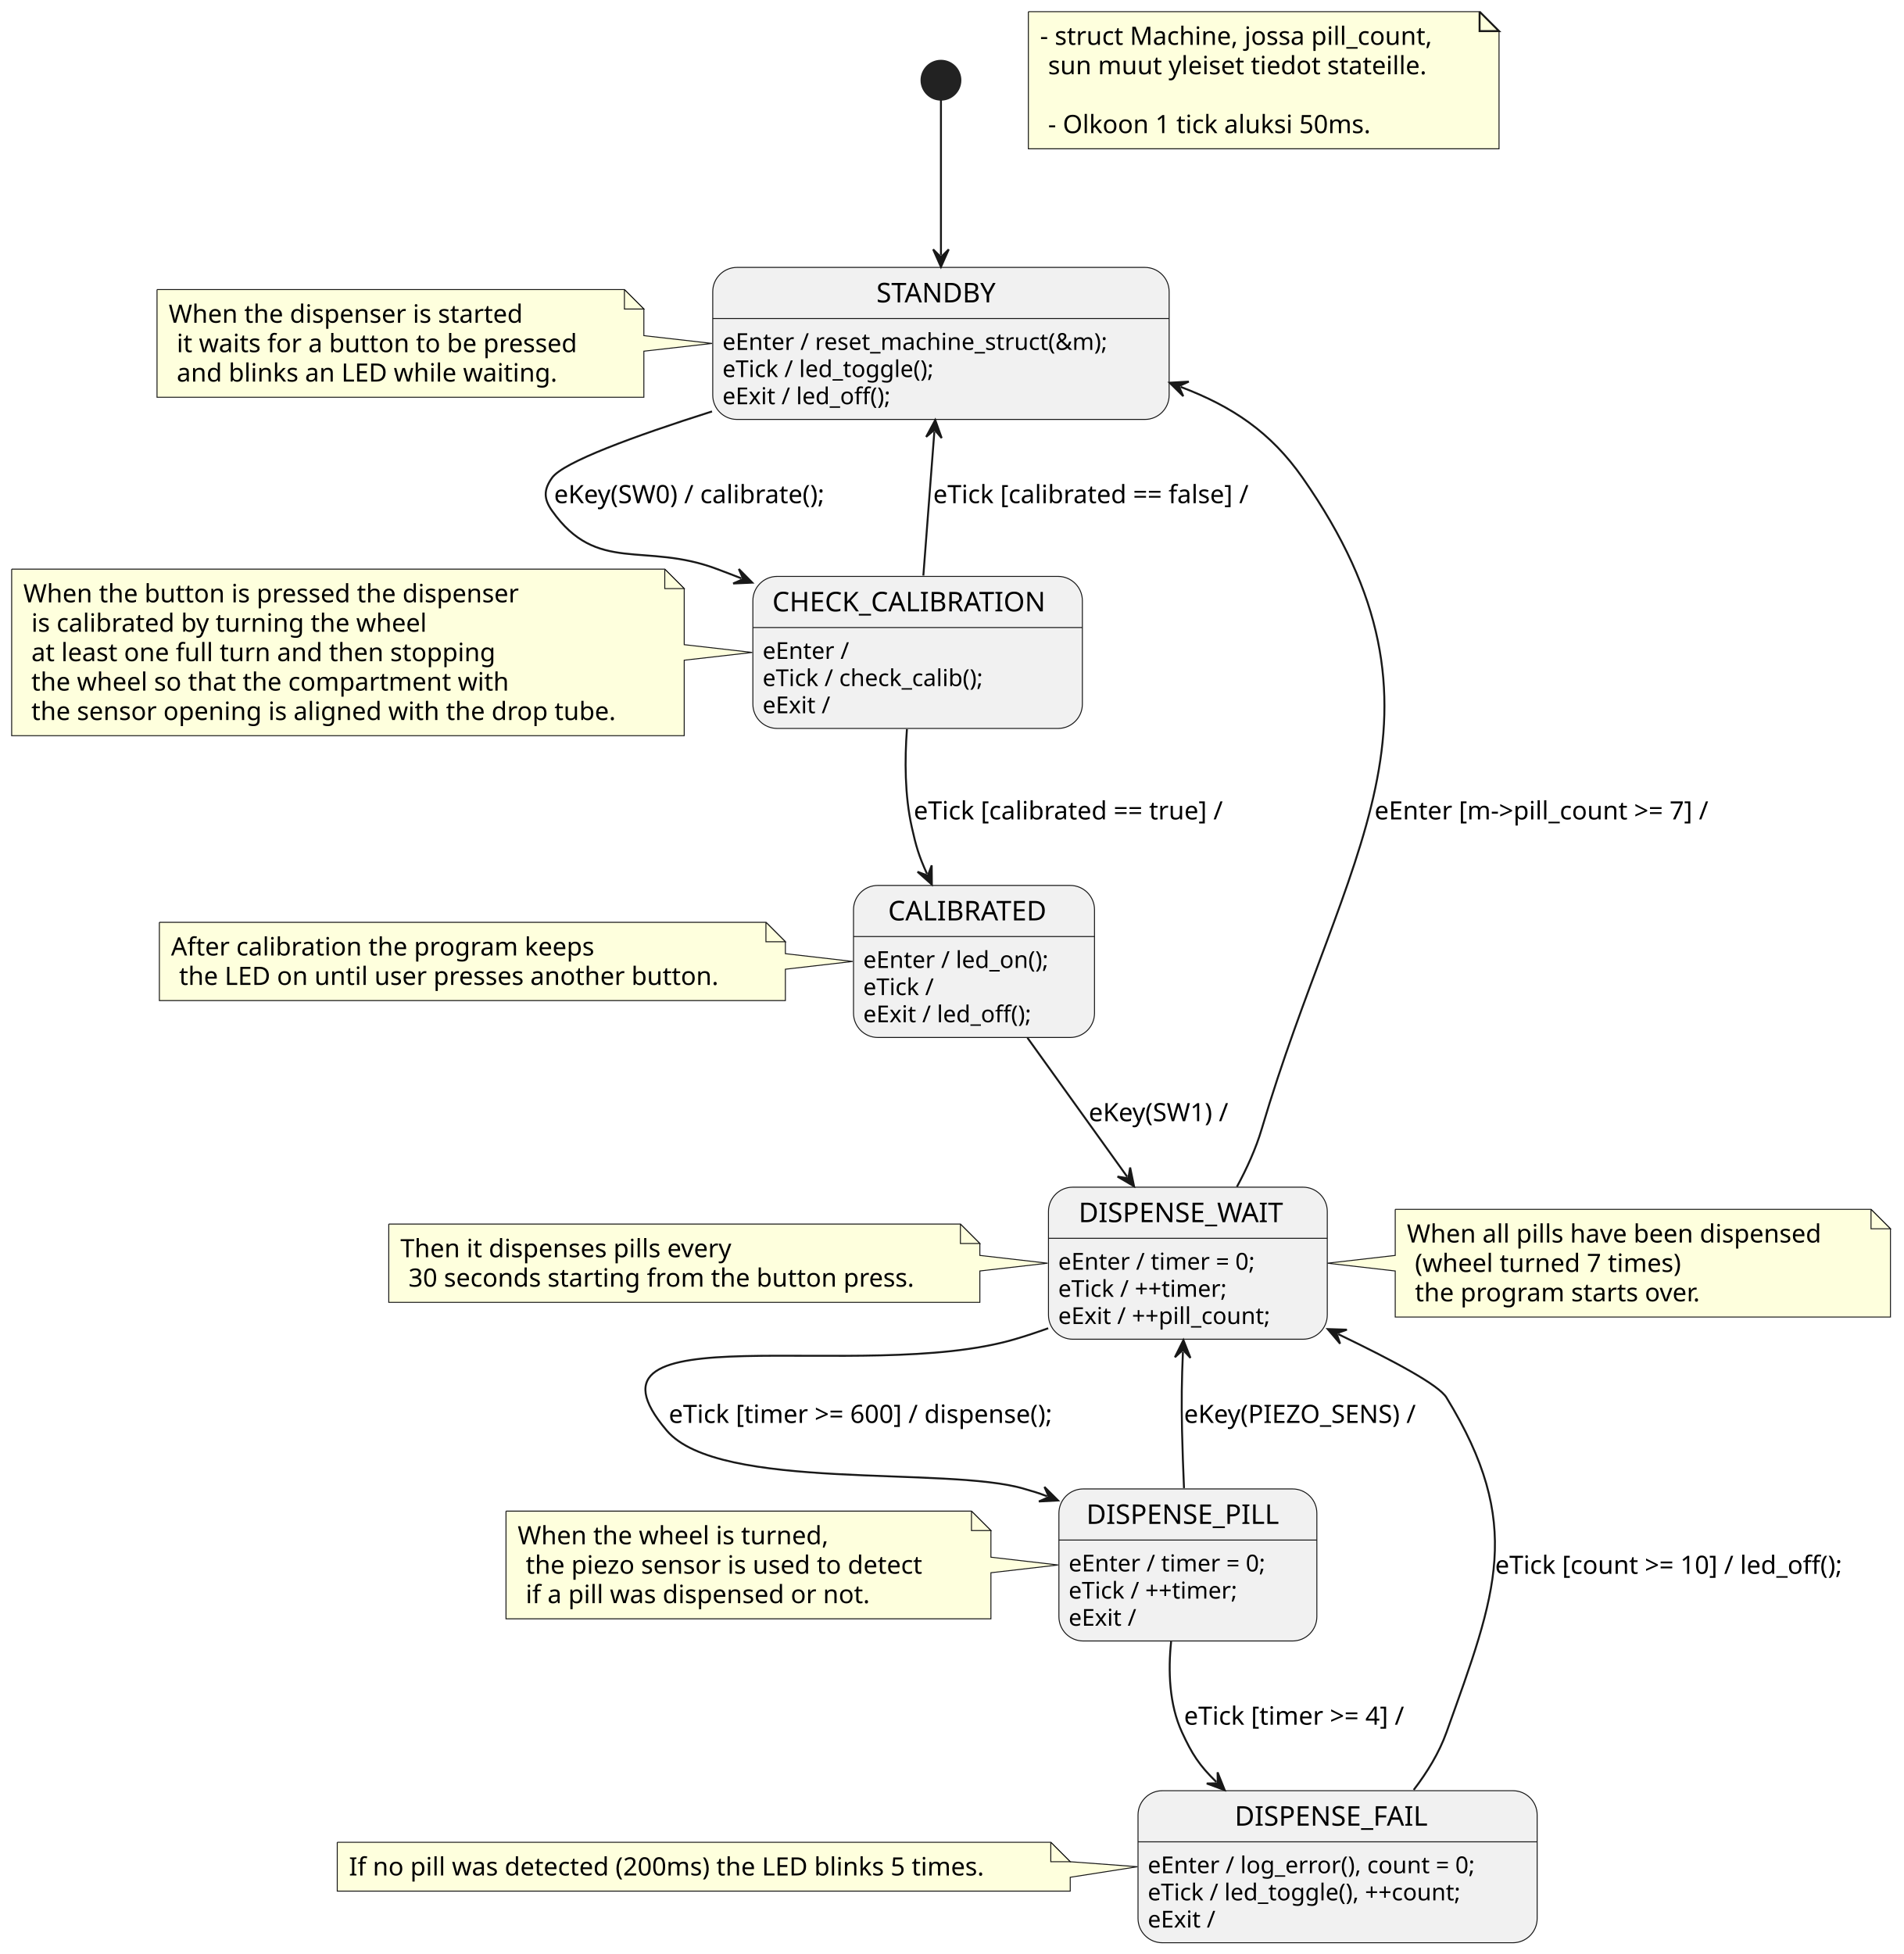
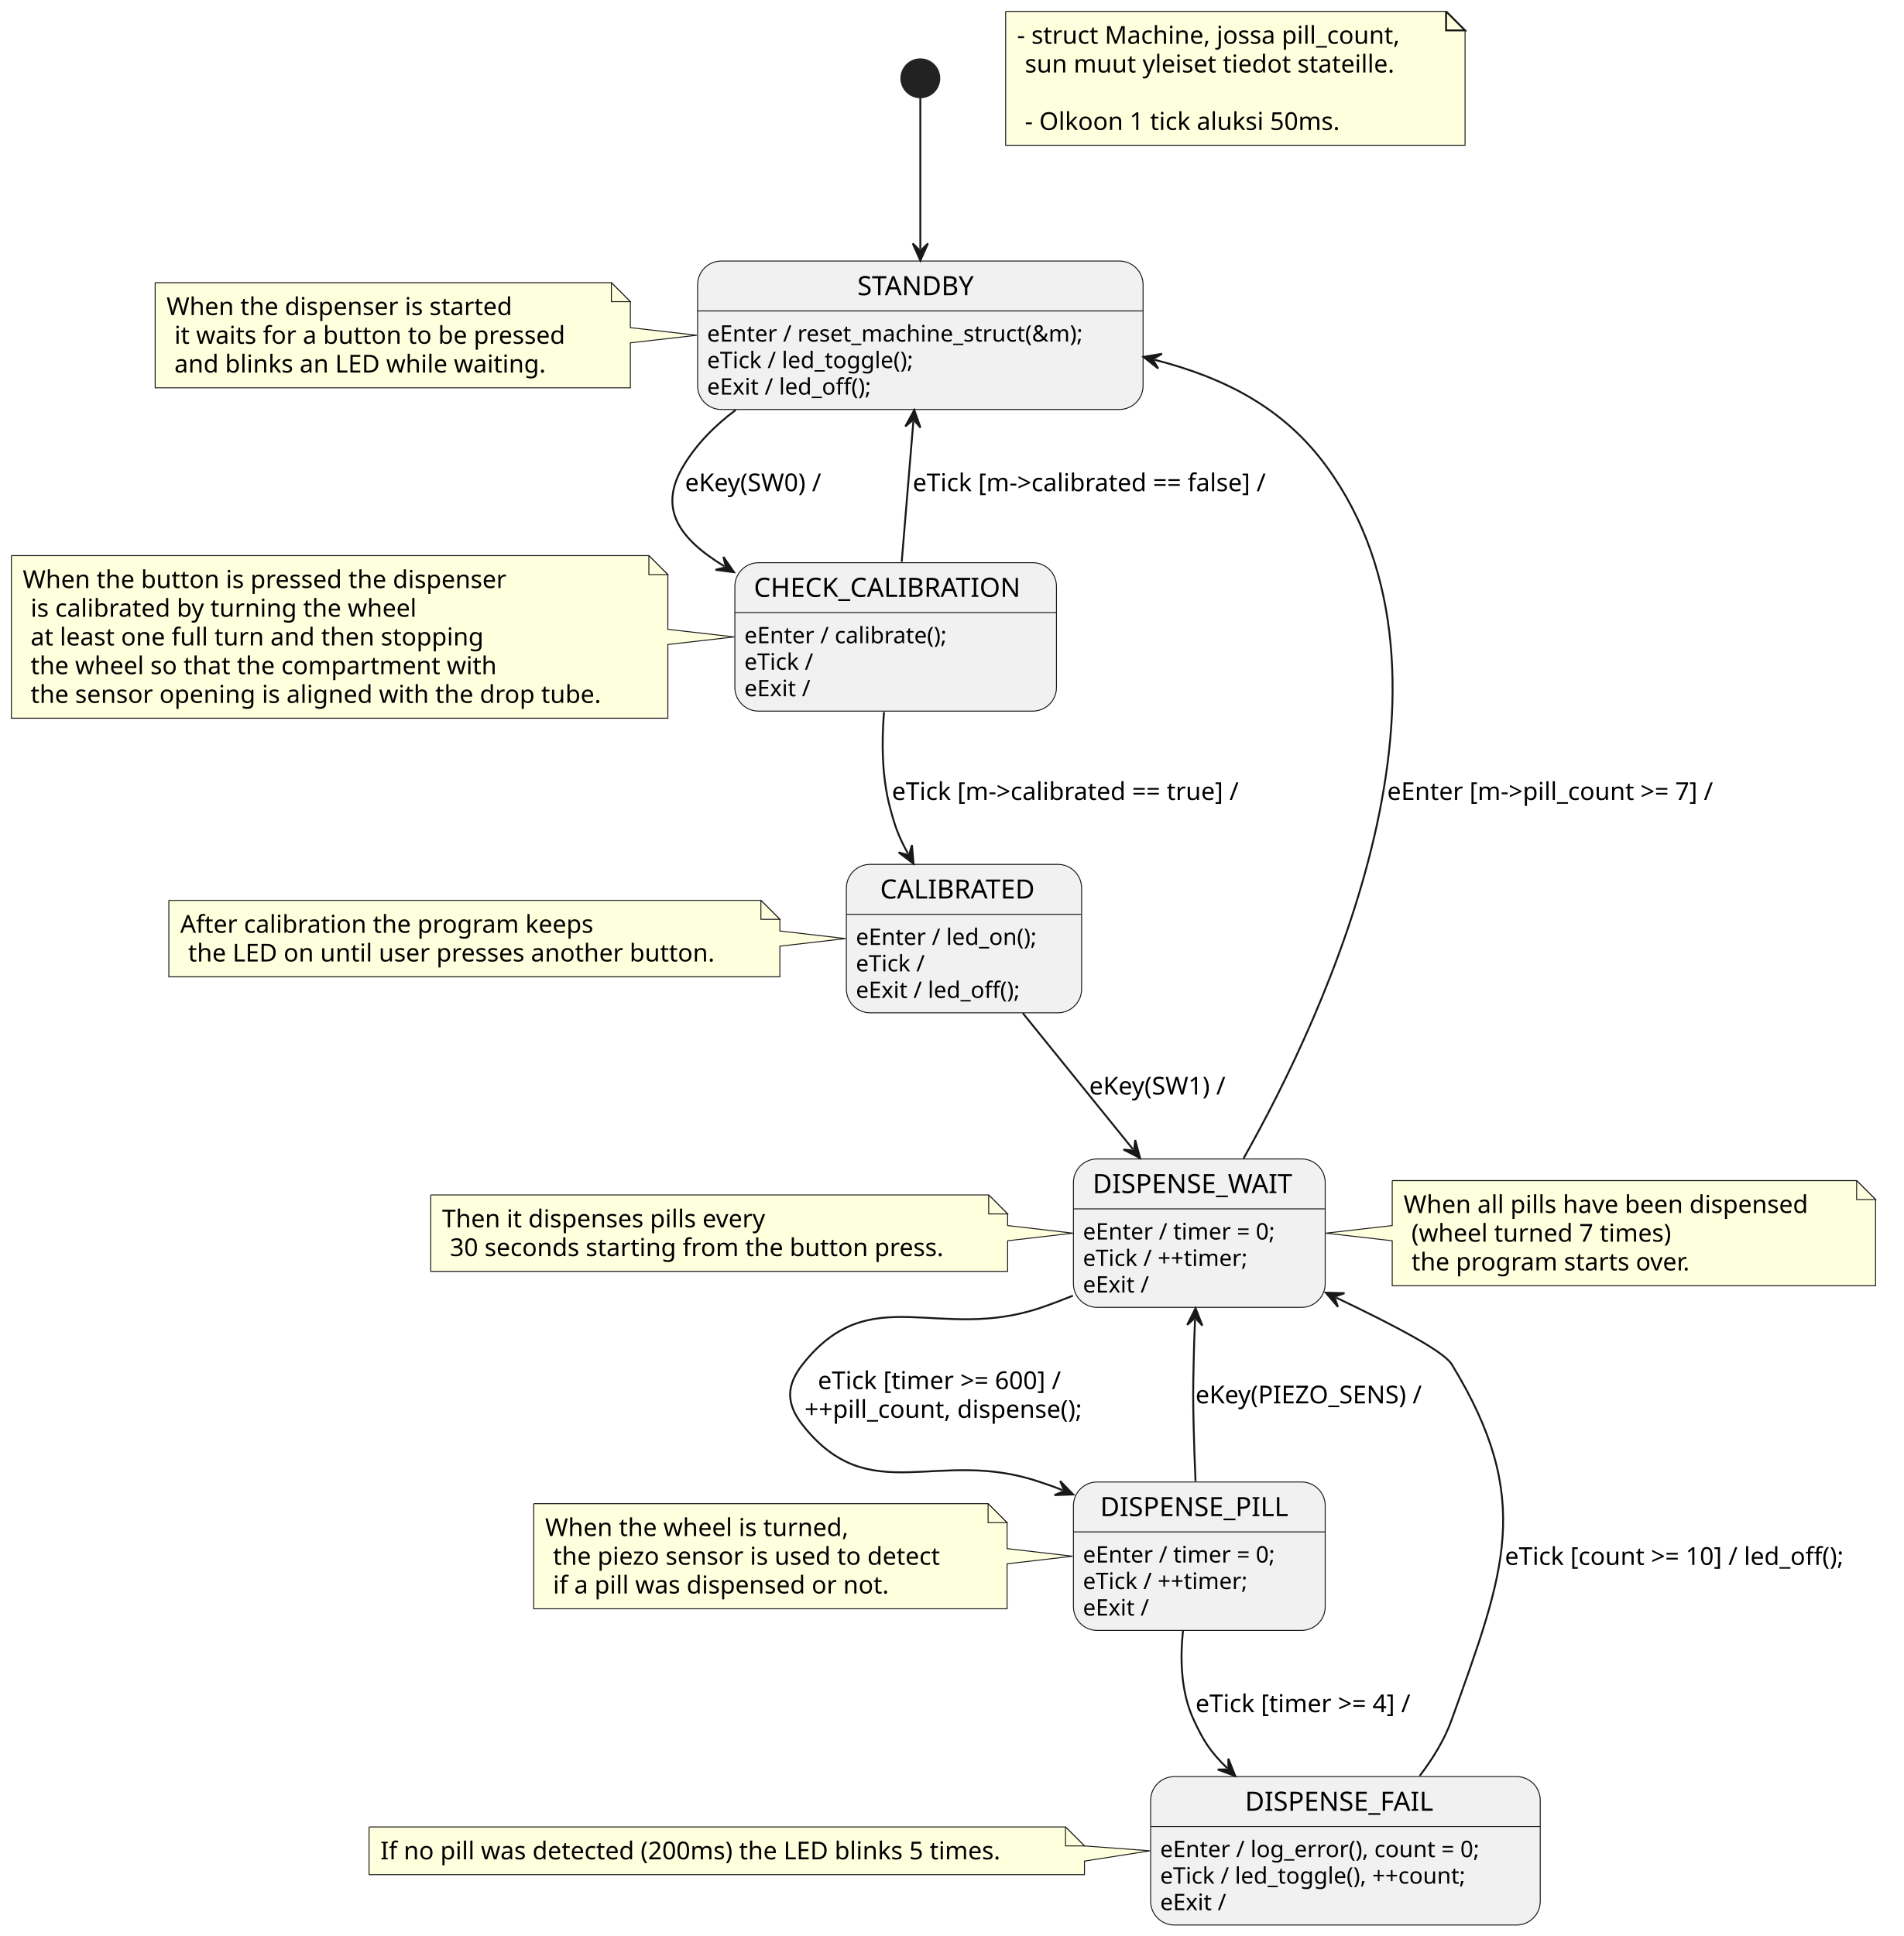
- <svg xmlns="http://www.w3.org/2000/svg" contentStyleType="text/css" data-diagram-type="STATE" height="1005px" preserveAspectRatio="none" style="width:979px;height:1005px;background:#FFFFFF;" version="1.1" viewBox="0 0 979 1005" width="979px" zoomAndPan="magnify">
+ <svg xmlns="http://www.w3.org/2000/svg" contentStyleType="text/css" data-diagram-type="STATE" height="1020px" preserveAspectRatio="none" style="width:1003px;height:1020px;background:#FFFFFF;" version="1.1" viewBox="0 0 1003 1020" width="1003px" zoomAndPan="magnify">
  <defs />
  <g>
    <g id="STANDBY">
-       <rect fill="#F1F1F1" height="78.203" rx="12.5" ry="12.5" style="stroke:#181818;stroke-width:0.5;" width="234.74" x="366.58" y="137.53" />
-       <line style="stroke:#181818;stroke-width:0.5;" x1="366.58" x2="601.32" y1="163.827" y2="163.827" />
-       <text fill="#000000" font-family="sans-serif" font-size="14" lengthAdjust="spacing" textLength="66.425" x="450.738" y="155.525">STANDBY</text>
-       <text fill="#000000" font-family="sans-serif" font-size="12" lengthAdjust="spacing" textLength="214.74" x="371.58" y="179.965">eEnter / reset_machine_struct(&amp;m);</text>
-       <text fill="#000000" font-family="sans-serif" font-size="12" lengthAdjust="spacing" textLength="119.004" x="371.58" y="193.934">eTick / led_toggle();</text>
-       <text fill="#000000" font-family="sans-serif" font-size="12" lengthAdjust="spacing" textLength="95.309" x="371.58" y="207.903">eExit / led_off();</text>
+       <rect fill="#F1F1F1" height="78.203" rx="12.5" ry="12.5" style="stroke:#181818;stroke-width:0.5;" width="234.74" x="367.58" y="137.53" />
+       <line style="stroke:#181818;stroke-width:0.5;" x1="367.58" x2="602.32" y1="163.827" y2="163.827" />
+       <text fill="#000000" font-family="sans-serif" font-size="14" lengthAdjust="spacing" textLength="66.425" x="451.738" y="155.525">STANDBY</text>
+       <text fill="#000000" font-family="sans-serif" font-size="12" lengthAdjust="spacing" textLength="214.74" x="372.58" y="179.965">eEnter / reset_machine_struct(&amp;m);</text>
+       <text fill="#000000" font-family="sans-serif" font-size="12" lengthAdjust="spacing" textLength="119.004" x="372.58" y="193.934">eTick / led_toggle();</text>
+       <text fill="#000000" font-family="sans-serif" font-size="12" lengthAdjust="spacing" textLength="95.309" x="372.58" y="207.903">eExit / led_off();</text>
    </g>
    <g class="entity" data-entity="N1" data-source-line="8" data-uid="ent0003" id="entity_N1">
-       <path d="M528.91,6 L528.91,76.531 L770.986,76.531 L770.986,16 L760.986,6 L528.91,6" fill="#FEFFDD" style="stroke:#181818;stroke-width:0.5;" />
-       <path d="M760.986,6 L760.986,16 L770.986,16 L760.986,6" fill="#FEFFDD" style="stroke:#181818;stroke-width:1;" />
-       <text fill="#000000" font-family="sans-serif" font-size="13" lengthAdjust="spacing" textLength="216.944" x="534.91" y="23.067">- struct Machine, jossa pill_count,</text>
-       <text fill="#000000" font-family="sans-serif" font-size="13" lengthAdjust="spacing" textLength="210.71" x="539.042" y="38.2">sun muut yleiset tiedot stateille.</text>
-       <text fill="#000000" font-family="sans-serif" font-size="13" lengthAdjust="spacing" textLength="4.132" x="534.91" y="53.333"> </text>
-       <text fill="#000000" font-family="sans-serif" font-size="13" lengthAdjust="spacing" textLength="180.369" x="539.042" y="68.465">- Olkoon 1 tick aluksi 50ms.</text>
+       <path d="M529.91,6 L529.91,76.531 L771.986,76.531 L771.986,16 L761.986,6 L529.91,6" fill="#FEFFDD" style="stroke:#181818;stroke-width:0.5;" />
+       <path d="M761.986,6 L761.986,16 L771.986,16 L761.986,6" fill="#FEFFDD" style="stroke:#181818;stroke-width:1;" />
+       <text fill="#000000" font-family="sans-serif" font-size="13" lengthAdjust="spacing" textLength="216.944" x="535.91" y="23.067">- struct Machine, jossa pill_count,</text>
+       <text fill="#000000" font-family="sans-serif" font-size="13" lengthAdjust="spacing" textLength="210.71" x="540.042" y="38.2">sun muut yleiset tiedot stateille.</text>
+       <text fill="#000000" font-family="sans-serif" font-size="13" lengthAdjust="spacing" textLength="4.132" x="535.91" y="53.333"> </text>
+       <text fill="#000000" font-family="sans-serif" font-size="13" lengthAdjust="spacing" textLength="180.369" x="540.042" y="68.465">- Olkoon 1 tick aluksi 50ms.</text>
    </g>
    <g id="CHECK_CALIBRATION">
      <rect fill="#F1F1F1" height="78.203" rx="12.5" ry="12.5" style="stroke:#181818;stroke-width:0.5;" width="169.468" x="387.22" y="296.46" />
      <line style="stroke:#181818;stroke-width:0.5;" x1="387.22" x2="556.688" y1="322.757" y2="322.757" />
      <text fill="#000000" font-family="sans-serif" font-size="14" lengthAdjust="spacing" textLength="149.468" x="397.22" y="314.455">CHECK_CALIBRATION</text>
-       <text fill="#000000" font-family="sans-serif" font-size="12" lengthAdjust="spacing" textLength="47.449" x="392.22" y="338.896">eEnter /</text>
-       <text fill="#000000" font-family="sans-serif" font-size="12" lengthAdjust="spacing" textLength="126.041" x="392.22" y="352.864">eTick / check_calib();</text>
+       <text fill="#000000" font-family="sans-serif" font-size="12" lengthAdjust="spacing" textLength="117.281" x="392.22" y="338.896">eEnter / calibrate();</text>
+       <text fill="#000000" font-family="sans-serif" font-size="12" lengthAdjust="spacing" textLength="39.451" x="392.22" y="352.864">eTick /</text>
      <text fill="#000000" font-family="sans-serif" font-size="12" lengthAdjust="spacing" textLength="37.963" x="392.22" y="366.833">eExit /</text>
    </g>
    <g id="CALIBRATED">
-       <rect fill="#F1F1F1" height="78.203" rx="12.5" ry="12.5" style="stroke:#181818;stroke-width:0.5;" width="123.951" x="438.98" y="455.4" />
-       <line style="stroke:#181818;stroke-width:0.5;" x1="438.98" x2="562.931" y1="481.697" y2="481.697" />
-       <text fill="#000000" font-family="sans-serif" font-size="14" lengthAdjust="spacing" textLength="88.368" x="456.772" y="473.395">CALIBRATED</text>
-       <text fill="#000000" font-family="sans-serif" font-size="12" lengthAdjust="spacing" textLength="103.951" x="443.98" y="497.836">eEnter / led_on();</text>
-       <text fill="#000000" font-family="sans-serif" font-size="12" lengthAdjust="spacing" textLength="39.451" x="443.98" y="511.804">eTick /</text>
-       <text fill="#000000" font-family="sans-serif" font-size="12" lengthAdjust="spacing" textLength="95.309" x="443.98" y="525.773">eExit / led_off();</text>
+       <rect fill="#F1F1F1" height="78.203" rx="12.5" ry="12.5" style="stroke:#181818;stroke-width:0.5;" width="123.951" x="445.98" y="455.4" />
+       <line style="stroke:#181818;stroke-width:0.5;" x1="445.98" x2="569.931" y1="481.697" y2="481.697" />
+       <text fill="#000000" font-family="sans-serif" font-size="14" lengthAdjust="spacing" textLength="88.368" x="463.772" y="473.395">CALIBRATED</text>
+       <text fill="#000000" font-family="sans-serif" font-size="12" lengthAdjust="spacing" textLength="103.951" x="450.98" y="497.836">eEnter / led_on();</text>
+       <text fill="#000000" font-family="sans-serif" font-size="12" lengthAdjust="spacing" textLength="39.451" x="450.98" y="511.804">eTick /</text>
+       <text fill="#000000" font-family="sans-serif" font-size="12" lengthAdjust="spacing" textLength="95.309" x="450.98" y="525.773">eExit / led_off();</text>
    </g>
    <g id="DISPENSE_WAIT">
-       <rect fill="#F1F1F1" height="78.203" rx="12.5" ry="12.5" style="stroke:#181818;stroke-width:0.5;" width="143.404" x="539.25" y="610.6" />
-       <line style="stroke:#181818;stroke-width:0.5;" x1="539.25" x2="682.654" y1="636.897" y2="636.897" />
-       <text fill="#000000" font-family="sans-serif" font-size="14" lengthAdjust="spacing" textLength="112.39" x="554.757" y="628.595">DISPENSE_WAIT</text>
-       <text fill="#000000" font-family="sans-serif" font-size="12" lengthAdjust="spacing" textLength="112.67" x="544.25" y="653.035">eEnter / timer = 0;</text>
-       <text fill="#000000" font-family="sans-serif" font-size="12" lengthAdjust="spacing" textLength="99.463" x="544.25" y="667.004">eTick / ++timer;</text>
-       <text fill="#000000" font-family="sans-serif" font-size="12" lengthAdjust="spacing" textLength="123.404" x="544.25" y="680.973">eExit / ++pill_count;</text>
+       <rect fill="#F1F1F1" height="78.203" rx="12.5" ry="12.5" style="stroke:#181818;stroke-width:0.5;" width="132.67" x="565.62" y="610.6" />
+       <line style="stroke:#181818;stroke-width:0.5;" x1="565.62" x2="698.29" y1="636.897" y2="636.897" />
+       <text fill="#000000" font-family="sans-serif" font-size="14" lengthAdjust="spacing" textLength="112.39" x="575.76" y="628.595">DISPENSE_WAIT</text>
+       <text fill="#000000" font-family="sans-serif" font-size="12" lengthAdjust="spacing" textLength="112.67" x="570.62" y="653.035">eEnter / timer = 0;</text>
+       <text fill="#000000" font-family="sans-serif" font-size="12" lengthAdjust="spacing" textLength="99.463" x="570.62" y="667.004">eTick / ++timer;</text>
+       <text fill="#000000" font-family="sans-serif" font-size="12" lengthAdjust="spacing" textLength="37.963" x="570.62" y="680.973">eExit /</text>
    </g>
    <g id="DISPENSE_PILL">
-       <rect fill="#F1F1F1" height="78.203" rx="12.5" ry="12.5" style="stroke:#181818;stroke-width:0.5;" width="132.67" x="544.62" y="765.8" />
-       <line style="stroke:#181818;stroke-width:0.5;" x1="544.62" x2="677.29" y1="792.097" y2="792.097" />
-       <text fill="#000000" font-family="sans-serif" font-size="14" lengthAdjust="spacing" textLength="104.46" x="558.725" y="783.795">DISPENSE_PILL</text>
-       <text fill="#000000" font-family="sans-serif" font-size="12" lengthAdjust="spacing" textLength="112.67" x="549.62" y="808.236">eEnter / timer = 0;</text>
-       <text fill="#000000" font-family="sans-serif" font-size="12" lengthAdjust="spacing" textLength="99.463" x="549.62" y="822.204">eTick / ++timer;</text>
-       <text fill="#000000" font-family="sans-serif" font-size="12" lengthAdjust="spacing" textLength="37.963" x="549.62" y="836.173">eExit /</text>
+       <rect fill="#F1F1F1" height="78.203" rx="12.5" ry="12.5" style="stroke:#181818;stroke-width:0.5;" width="132.67" x="565.62" y="780.8" />
+       <line style="stroke:#181818;stroke-width:0.5;" x1="565.62" x2="698.29" y1="807.097" y2="807.097" />
+       <text fill="#000000" font-family="sans-serif" font-size="14" lengthAdjust="spacing" textLength="104.46" x="579.725" y="798.795">DISPENSE_PILL</text>
+       <text fill="#000000" font-family="sans-serif" font-size="12" lengthAdjust="spacing" textLength="112.67" x="570.62" y="823.236">eEnter / timer = 0;</text>
+       <text fill="#000000" font-family="sans-serif" font-size="12" lengthAdjust="spacing" textLength="99.463" x="570.62" y="837.204">eTick / ++timer;</text>
+       <text fill="#000000" font-family="sans-serif" font-size="12" lengthAdjust="spacing" textLength="37.963" x="570.62" y="851.173">eExit /</text>
    </g>
    <g id="DISPENSE_FAIL">
-       <rect fill="#F1F1F1" height="78.203" rx="12.5" ry="12.5" style="stroke:#181818;stroke-width:0.5;" width="205.291" x="585.31" y="921.01" />
-       <line style="stroke:#181818;stroke-width:0.5;" x1="585.31" x2="790.601" y1="947.307" y2="947.307" />
-       <text fill="#000000" font-family="sans-serif" font-size="14" lengthAdjust="spacing" textLength="105.848" x="635.032" y="939.005">DISPENSE_FAIL</text>
-       <text fill="#000000" font-family="sans-serif" font-size="12" lengthAdjust="spacing" textLength="185.291" x="590.31" y="963.446">eEnter / log_error(), count = 0;</text>
-       <text fill="#000000" font-family="sans-serif" font-size="12" lengthAdjust="spacing" textLength="180.598" x="590.31" y="977.414">eTick / led_toggle(), ++count;</text>
-       <text fill="#000000" font-family="sans-serif" font-size="12" lengthAdjust="spacing" textLength="37.963" x="590.31" y="991.383">eExit /</text>
+       <rect fill="#F1F1F1" height="78.203" rx="12.5" ry="12.5" style="stroke:#181818;stroke-width:0.5;" width="205.291" x="606.31" y="936.01" />
+       <line style="stroke:#181818;stroke-width:0.5;" x1="606.31" x2="811.601" y1="962.307" y2="962.307" />
+       <text fill="#000000" font-family="sans-serif" font-size="14" lengthAdjust="spacing" textLength="105.848" x="656.032" y="954.005">DISPENSE_FAIL</text>
+       <text fill="#000000" font-family="sans-serif" font-size="12" lengthAdjust="spacing" textLength="185.291" x="611.31" y="978.446">eEnter / log_error(), count = 0;</text>
+       <text fill="#000000" font-family="sans-serif" font-size="12" lengthAdjust="spacing" textLength="180.598" x="611.31" y="992.414">eTick / led_toggle(), ++count;</text>
+       <text fill="#000000" font-family="sans-serif" font-size="12" lengthAdjust="spacing" textLength="37.963" x="611.31" y="1006.383">eExit /</text>
    </g>
-     <ellipse cx="483.95" cy="41.26" fill="#222222" rx="10" ry="10" style="stroke:#222222;stroke-width:1;" />
+     <ellipse cx="484.95" cy="41.26" fill="#222222" rx="10" ry="10" style="stroke:#222222;stroke-width:1;" />
    <g class="entity" data-entity="GMN2" data-source-line="9" data-uid="ent0003" id="entity_GMN2">
-       <path d="M80.76,148.93 L80.76,204.328 A0,0 0 0 0 80.76,204.328 L331.152,204.328 A0,0 0 0 0 331.152,204.328 L331.152,180.63 L366.24,176.63 L331.152,172.63 L331.152,158.93 L321.152,148.93 L80.76,148.93 A0,0 0 0 0 80.76,148.93" fill="#FEFFDD" style="stroke:#181818;stroke-width:0.5;" />
-       <path d="M321.152,148.93 L321.152,158.93 L331.152,158.93 L321.152,148.93" fill="#FEFFDD" style="stroke:#181818;stroke-width:0.5;" />
-       <text fill="#000000" font-family="sans-serif" font-size="13" lengthAdjust="spacing" textLength="195.349" x="86.76" y="165.997">When the dispenser is started</text>
-       <text fill="#000000" font-family="sans-serif" font-size="13" lengthAdjust="spacing" textLength="221.127" x="90.892" y="181.13">it waits for a button to be pressed</text>
-       <text fill="#000000" font-family="sans-serif" font-size="13" lengthAdjust="spacing" textLength="210.444" x="90.892" y="196.262">and blinks an LED while waiting.</text>
+       <path d="M81.76,148.93 L81.76,204.328 A0,0 0 0 0 81.76,204.328 L332.152,204.328 A0,0 0 0 0 332.152,204.328 L332.152,180.63 L367.24,176.63 L332.152,172.63 L332.152,158.93 L322.152,148.93 L81.76,148.93 A0,0 0 0 0 81.76,148.93" fill="#FEFFDD" style="stroke:#181818;stroke-width:0.5;" />
+       <path d="M322.152,148.93 L322.152,158.93 L332.152,158.93 L322.152,148.93" fill="#FEFFDD" style="stroke:#181818;stroke-width:0.5;" />
+       <text fill="#000000" font-family="sans-serif" font-size="13" lengthAdjust="spacing" textLength="195.349" x="87.76" y="165.997">When the dispenser is started</text>
+       <text fill="#000000" font-family="sans-serif" font-size="13" lengthAdjust="spacing" textLength="221.127" x="91.892" y="181.13">it waits for a button to be pressed</text>
+       <text fill="#000000" font-family="sans-serif" font-size="13" lengthAdjust="spacing" textLength="210.444" x="91.892" y="196.262">and blinks an LED while waiting.</text>
    </g>
    <g class="entity" data-entity="GMN5" data-source-line="17" data-uid="ent0006" id="entity_GMN5">
      <path d="M6,292.73 L6,378.394 A0,0 0 0 0 6,378.394 L351.905,378.394 A0,0 0 0 0 351.905,378.394 L351.905,339.57 L386.92,335.57 L351.905,331.57 L351.905,302.73 L341.905,292.73 L6,292.73 A0,0 0 0 0 6,292.73" fill="#FEFFDD" style="stroke:#181818;stroke-width:0.5;" />
      <path d="M341.905,292.73 L341.905,302.73 L351.905,302.73 L341.905,292.73" fill="#FEFFDD" style="stroke:#181818;stroke-width:0.5;" />
      <text fill="#000000" font-family="sans-serif" font-size="13" lengthAdjust="spacing" textLength="272.689" x="12" y="309.797">When the button is pressed the dispenser</text>
      <text fill="#000000" font-family="sans-serif" font-size="13" lengthAdjust="spacing" textLength="219.077" x="16.132" y="324.93">is calibrated by turning the wheel</text>
      <text fill="#000000" font-family="sans-serif" font-size="13" lengthAdjust="spacing" textLength="255.049" x="16.132" y="340.062">at least one full turn and then stopping</text>
      <text fill="#000000" font-family="sans-serif" font-size="13" lengthAdjust="spacing" textLength="263.072" x="16.132" y="355.195">the wheel so that the compartment with</text>
      <text fill="#000000" font-family="sans-serif" font-size="13" lengthAdjust="spacing" textLength="320.772" x="16.132" y="370.328">the sensor opening is aligned with the drop tube.</text>
    </g>
    <g class="entity" data-entity="GMN8" data-source-line="24" data-uid="ent0009" id="entity_GMN8">
-       <path d="M81.97,474.37 L81.97,514.636 A0,0 0 0 0 81.97,514.636 L403.938,514.636 A0,0 0 0 0 403.938,514.636 L403.938,498.5 L438.59,494.5 L403.938,490.5 L403.938,484.37 L393.938,474.37 L81.97,474.37 A0,0 0 0 0 81.97,474.37" fill="#FEFFDD" style="stroke:#181818;stroke-width:0.5;" />
-       <path d="M393.938,474.37 L393.938,484.37 L403.938,484.37 L393.938,474.37" fill="#FEFFDD" style="stroke:#181818;stroke-width:0.5;" />
-       <text fill="#000000" font-family="sans-serif" font-size="13" lengthAdjust="spacing" textLength="232.902" x="87.97" y="491.437">After calibration the program keeps</text>
-       <text fill="#000000" font-family="sans-serif" font-size="13" lengthAdjust="spacing" textLength="296.835" x="92.102" y="506.57">the LED on until user presses another button.</text>
+       <path d="M88.97,474.37 L88.97,514.636 A0,0 0 0 0 88.97,514.636 L410.938,514.636 A0,0 0 0 0 410.938,514.636 L410.938,498.5 L445.59,494.5 L410.938,490.5 L410.938,484.37 L400.938,474.37 L88.97,474.37 A0,0 0 0 0 88.97,474.37" fill="#FEFFDD" style="stroke:#181818;stroke-width:0.5;" />
+       <path d="M400.938,474.37 L400.938,484.37 L410.938,484.37 L400.938,474.37" fill="#FEFFDD" style="stroke:#181818;stroke-width:0.5;" />
+       <text fill="#000000" font-family="sans-serif" font-size="13" lengthAdjust="spacing" textLength="232.902" x="94.97" y="491.437">After calibration the program keeps</text>
+       <text fill="#000000" font-family="sans-serif" font-size="13" lengthAdjust="spacing" textLength="296.835" x="99.102" y="506.57">the LED on until user presses another button.</text>
    </g>
    <g class="entity" data-entity="GMN11" data-source-line="32" data-uid="ent0012" id="entity_GMN11">
-       <path d="M199.95,629.57 L199.95,669.836 A0,0 0 0 0 199.95,669.836 L503.96,669.836 A0,0 0 0 0 503.96,669.836 L503.96,653.7 L538.82,649.7 L503.96,645.7 L503.96,639.57 L493.96,629.57 L199.95,629.57 A0,0 0 0 0 199.95,629.57" fill="#FEFFDD" style="stroke:#181818;stroke-width:0.5;" />
-       <path d="M493.96,629.57 L493.96,639.57 L503.96,639.57 L493.96,629.57" fill="#FEFFDD" style="stroke:#181818;stroke-width:0.5;" />
-       <text fill="#000000" font-family="sans-serif" font-size="13" lengthAdjust="spacing" textLength="184.914" x="205.95" y="646.637">Then it dispenses pills every</text>
-       <text fill="#000000" font-family="sans-serif" font-size="13" lengthAdjust="spacing" textLength="278.878" x="210.082" y="661.77">30 seconds starting from the button press.</text>
+       <path d="M226.95,629.57 L226.95,669.836 A0,0 0 0 0 226.95,669.836 L530.96,669.836 A0,0 0 0 0 530.96,669.836 L530.96,653.7 L565.41,649.7 L530.96,645.7 L530.96,639.57 L520.96,629.57 L226.95,629.57 A0,0 0 0 0 226.95,629.57" fill="#FEFFDD" style="stroke:#181818;stroke-width:0.5;" />
+       <path d="M520.96,629.57 L520.96,639.57 L530.96,639.57 L520.96,629.57" fill="#FEFFDD" style="stroke:#181818;stroke-width:0.5;" />
+       <text fill="#000000" font-family="sans-serif" font-size="13" lengthAdjust="spacing" textLength="184.914" x="232.95" y="646.637">Then it dispenses pills every</text>
+       <text fill="#000000" font-family="sans-serif" font-size="13" lengthAdjust="spacing" textLength="278.878" x="237.082" y="661.77">30 seconds starting from the button press.</text>
    </g>
    <g class="entity" data-entity="GMN14" data-source-line="33" data-uid="ent0015" id="entity_GMN14">
-       <path d="M717.6,622 L717.6,645.7 L682.71,649.7 L717.6,653.7 L717.6,677.398 A0,0 0 0 0 717.6,677.398 L972.308,677.398 A0,0 0 0 0 972.308,677.398 L972.308,632 L962.308,622 L717.6,622 A0,0 0 0 0 717.6,622" fill="#FEFFDD" style="stroke:#181818;stroke-width:0.5;" />
-       <path d="M962.308,622 L962.308,632 L972.308,632 L962.308,622" fill="#FEFFDD" style="stroke:#181818;stroke-width:0.5;" />
-       <text fill="#000000" font-family="sans-serif" font-size="13" lengthAdjust="spacing" textLength="229.576" x="723.6" y="639.067">When all pills have been dispensed</text>
-       <text fill="#000000" font-family="sans-serif" font-size="13" lengthAdjust="spacing" textLength="148.605" x="727.732" y="654.2">(wheel turned 7 times)</text>
-       <text fill="#000000" font-family="sans-serif" font-size="13" lengthAdjust="spacing" textLength="159.682" x="727.732" y="669.332">the program starts over.</text>
+       <path d="M733.6,622 L733.6,645.7 L698.59,649.7 L733.6,653.7 L733.6,677.398 A0,0 0 0 0 733.6,677.398 L988.308,677.398 A0,0 0 0 0 988.308,677.398 L988.308,632 L978.308,622 L733.6,622 A0,0 0 0 0 733.6,622" fill="#FEFFDD" style="stroke:#181818;stroke-width:0.5;" />
+       <path d="M978.308,622 L978.308,632 L988.308,632 L978.308,622" fill="#FEFFDD" style="stroke:#181818;stroke-width:0.5;" />
+       <text fill="#000000" font-family="sans-serif" font-size="13" lengthAdjust="spacing" textLength="229.576" x="739.6" y="639.067">When all pills have been dispensed</text>
+       <text fill="#000000" font-family="sans-serif" font-size="13" lengthAdjust="spacing" textLength="148.605" x="743.732" y="654.2">(wheel turned 7 times)</text>
+       <text fill="#000000" font-family="sans-serif" font-size="13" lengthAdjust="spacing" textLength="159.682" x="743.732" y="669.332">the program starts over.</text>
    </g>
    <g class="entity" data-entity="GMN17" data-source-line="41" data-uid="ent0018" id="entity_GMN17">
-       <path d="M260.25,777.21 L260.25,832.608 A0,0 0 0 0 260.25,832.608 L509.651,832.608 A0,0 0 0 0 509.651,832.608 L509.651,808.91 L544.22,804.91 L509.651,800.91 L509.651,787.21 L499.651,777.21 L260.25,777.21 A0,0 0 0 0 260.25,777.21" fill="#FEFFDD" style="stroke:#181818;stroke-width:0.5;" />
-       <path d="M499.651,777.21 L499.651,787.21 L509.651,787.21 L499.651,777.21" fill="#FEFFDD" style="stroke:#181818;stroke-width:0.5;" />
-       <text fill="#000000" font-family="sans-serif" font-size="13" lengthAdjust="spacing" textLength="171.361" x="266.25" y="794.277">When the wheel is turned,</text>
-       <text fill="#000000" font-family="sans-serif" font-size="13" lengthAdjust="spacing" textLength="220.137" x="270.382" y="809.41">the piezo sensor is used to detect</text>
-       <text fill="#000000" font-family="sans-serif" font-size="13" lengthAdjust="spacing" textLength="190.277" x="270.382" y="824.543">if a pill was dispensed or not.</text>
+       <path d="M281.25,792.21 L281.25,847.608 A0,0 0 0 0 281.25,847.608 L530.651,847.608 A0,0 0 0 0 530.651,847.608 L530.651,823.91 L565.22,819.91 L530.651,815.91 L530.651,802.21 L520.651,792.21 L281.25,792.21 A0,0 0 0 0 281.25,792.21" fill="#FEFFDD" style="stroke:#181818;stroke-width:0.5;" />
+       <path d="M520.651,792.21 L520.651,802.21 L530.651,802.21 L520.651,792.21" fill="#FEFFDD" style="stroke:#181818;stroke-width:0.5;" />
+       <text fill="#000000" font-family="sans-serif" font-size="13" lengthAdjust="spacing" textLength="171.361" x="287.25" y="809.277">When the wheel is turned,</text>
+       <text fill="#000000" font-family="sans-serif" font-size="13" lengthAdjust="spacing" textLength="220.137" x="291.382" y="824.41">the piezo sensor is used to detect</text>
+       <text fill="#000000" font-family="sans-serif" font-size="13" lengthAdjust="spacing" textLength="190.277" x="291.382" y="839.543">if a pill was dispensed or not.</text>
    </g>
    <g class="entity" data-entity="GMN20" data-source-line="48" data-uid="ent0021" id="entity_GMN20">
-       <path d="M173.46,947.54 L173.46,972.673 A0,0 0 0 0 173.46,972.673 L550.443,972.673 A0,0 0 0 0 550.443,972.673 L550.443,965.54 L585.04,960.11 L550.443,957.54 L550.443,957.54 L540.443,947.54 L173.46,947.54 A0,0 0 0 0 173.46,947.54" fill="#FEFFDD" style="stroke:#181818;stroke-width:0.5;" />
-       <path d="M540.443,947.54 L540.443,957.54 L550.443,957.54 L540.443,947.54" fill="#FEFFDD" style="stroke:#181818;stroke-width:0.5;" />
-       <text fill="#000000" font-family="sans-serif" font-size="13" lengthAdjust="spacing" textLength="355.983" x="179.46" y="964.607">If no pill was detected (200ms) the LED blinks 5 times.</text>
+       <path d="M194.46,962.54 L194.46,987.673 A0,0 0 0 0 194.46,987.673 L571.443,987.673 A0,0 0 0 0 571.443,987.673 L571.443,980.54 L606.04,975.11 L571.443,972.54 L571.443,972.54 L561.443,962.54 L194.46,962.54 A0,0 0 0 0 194.46,962.54" fill="#FEFFDD" style="stroke:#181818;stroke-width:0.5;" />
+       <path d="M561.443,962.54 L561.443,972.54 L571.443,972.54 L561.443,962.54" fill="#FEFFDD" style="stroke:#181818;stroke-width:0.5;" />
+       <text fill="#000000" font-family="sans-serif" font-size="13" lengthAdjust="spacing" textLength="355.983" x="200.46" y="979.607">If no pill was detected (200ms) the LED blinks 5 times.</text>
    </g>
    <g class="link" data-entity-1=".start." data-entity-2="STANDBY" data-source-line="1" data-uid="lnk3" id="link_.start._STANDBY">
-       <path d="M483.95,51.43 C483.95,68.85 483.95,101.64 483.95,131.27" fill="none" id="*start*-to-STANDBY" style="stroke:#181818;stroke-width:1;" />
-       <polygon fill="#181818" points="483.95,137.27,487.95,128.27,483.95,132.27,479.95,128.27,483.95,137.27" style="stroke:#181818;stroke-width:1;" />
+       <path d="M484.95,51.43 C484.95,68.85 484.95,101.64 484.95,131.27" fill="none" id="*start*-to-STANDBY" style="stroke:#181818;stroke-width:1;" />
+       <polygon fill="#181818" points="484.95,137.27,488.95,128.27,484.95,132.27,480.95,128.27,484.95,137.27" style="stroke:#181818;stroke-width:1;" />
    </g>
    <g class="link" data-entity-1="STANDBY" data-entity-2="CHECK_CALIBRATION" data-source-line="5" data-uid="lnk4" id="link_STANDBY_CHECK_CALIBRATION">
-       <path d="M366.21,211.61 C326.04,224.36 289.7,237.7 283.95,245.73 C279.55,251.88 279.59,256.57 283.95,262.73 C307.09,295.44 331.49,278.53 368.95,292.73 C374.82,294.96 375.264,295.1 381.334,297.48" fill="none" id="STANDBY-to-CHECK_CALIBRATION" style="stroke:#181818;stroke-width:1;" />
-       <polygon fill="#181818" points="386.92,299.67,380.001,292.661,382.265,297.845,377.081,300.109,386.92,299.67" style="stroke:#181818;stroke-width:1;" />
-       <text fill="#000000" font-family="sans-serif" font-size="13" lengthAdjust="spacing" textLength="155.898" x="284.95" y="258.797">eKey(SW0) / calibrate();</text>
+       <path d="M387.62,216.04 C376.62,224.24 366.89,234.05 359.95,245.73 C346.71,268.03 357.818,283.805 381.668,298.355" fill="none" id="STANDBY-to-CHECK_CALIBRATION" style="stroke:#181818;stroke-width:1;" />
+       <polygon fill="#181818" points="386.79,301.48,381.19,293.378,382.522,298.876,377.024,300.207,386.79,301.48" style="stroke:#181818;stroke-width:1;" />
+       <text fill="#000000" font-family="sans-serif" font-size="13" lengthAdjust="spacing" textLength="80.247" x="360.95" y="258.797">eKey(SW0) /</text>
    </g>
    <g class="link" data-entity-1="CHECK_CALIBRATION" data-entity-2="STANDBY" data-source-line="14" data-uid="lnk5" id="link_CHECK_CALIBRATION_STANDBY">
-       <path d="M474.9,296.03 C476.76,271.68 478.702,246.322 480.562,222.002" fill="none" id="CHECK_CALIBRATION-to-STANDBY" style="stroke:#181818;stroke-width:1;" />
-       <polygon fill="#181818" points="481.02,216.02,476.345,224.689,480.639,221.005,484.322,225.299,481.02,216.02" style="stroke:#181818;stroke-width:1;" />
-       <text fill="#000000" font-family="sans-serif" font-size="13" lengthAdjust="spacing" textLength="183.238" x="479.95" y="258.797">eTick [calibrated == false] /</text>
+       <path d="M475.14,296.03 C477.16,271.68 479.266,246.32 481.276,222" fill="none" id="CHECK_CALIBRATION-to-STANDBY" style="stroke:#181818;stroke-width:1;" />
+       <polygon fill="#181818" points="481.77,216.02,477.042,224.66,481.358,221.003,485.015,225.319,481.77,216.02" style="stroke:#181818;stroke-width:1;" />
+       <text fill="#000000" font-family="sans-serif" font-size="13" lengthAdjust="spacing" textLength="211.485" x="480.95" y="258.797">eTick [m-&gt;calibrated == false] /</text>
    </g>
    <g class="link" data-entity-1="CHECK_CALIBRATION" data-entity-2="CALIBRATED" data-source-line="15" data-uid="lnk6" id="link_CHECK_CALIBRATION_CALIBRATED">
-       <path d="M466.46,375 C465.29,390.78 465.32,409.13 468.95,425.4 C471.17,435.34 472.529,440.087 476.789,449.467" fill="none" id="CHECK_CALIBRATION-to-CALIBRATED" style="stroke:#181818;stroke-width:1;" />
-       <polygon fill="#181818" points="479.27,454.93,479.19,445.082,477.202,450.377,471.906,448.389,479.27,454.93" style="stroke:#181818;stroke-width:1;" />
-       <text fill="#000000" font-family="sans-serif" font-size="13" lengthAdjust="spacing" textLength="178.991" x="469.95" y="421.467">eTick [calibrated == true] /</text>
+       <path d="M465.81,375.16 C464.53,390.97 464.67,409.29 468.95,425.4 C471.65,435.54 473.356,440.484 478.476,449.784" fill="none" id="CHECK_CALIBRATION-to-CALIBRATED" style="stroke:#181818;stroke-width:1;" />
+       <polygon fill="#181818" points="481.37,455.04,480.534,445.227,478.959,450.66,473.525,449.085,481.37,455.04" style="stroke:#181818;stroke-width:1;" />
+       <text fill="#000000" font-family="sans-serif" font-size="13" lengthAdjust="spacing" textLength="207.238" x="469.95" y="421.467">eTick [m-&gt;calibrated == true] /</text>
    </g>
    <g class="link" data-entity-1="CALIBRATED" data-entity-2="DISPENSE_WAIT" data-source-line="22" data-uid="lnk7" id="link_CALIBRATED_DISPENSE_WAIT">
-       <path d="M528.43,533.76 C545.16,557.07 562.981,581.886 579.76,605.256" fill="none" id="CALIBRATED-to-DISPENSE_WAIT" style="stroke:#181818;stroke-width:1;" />
-       <polygon fill="#181818" points="583.26,610.13,581.26,600.486,580.344,606.068,574.762,605.152,583.26,610.13" style="stroke:#181818;stroke-width:1;" />
-       <text fill="#000000" font-family="sans-serif" font-size="13" lengthAdjust="spacing" textLength="80.247" x="559.95" y="576.667">eKey(SW1) /</text>
+       <path d="M538.92,533.76 C557.79,557.07 578.046,582.096 596.956,605.466" fill="none" id="CALIBRATED-to-DISPENSE_WAIT" style="stroke:#181818;stroke-width:1;" />
+       <polygon fill="#181818" points="600.73,610.13,598.178,600.617,597.585,606.243,591.959,605.65,600.73,610.13" style="stroke:#181818;stroke-width:1;" />
+       <text fill="#000000" font-family="sans-serif" font-size="13" lengthAdjust="spacing" textLength="80.247" x="573.95" y="576.667">eKey(SW1) /</text>
    </g>
    <g class="link" data-entity-1="DISPENSE_WAIT" data-entity-2="DISPENSE_PILL" data-source-line="29" data-uid="lnk8" id="link_DISPENSE_WAIT_DISPENSE_PILL">
-       <path d="M539.11,683.16 C533.36,685.23 527.6,687.15 521.95,688.8 C443.02,711.95 289.68,673.14 342.95,735.8 C369.79,767.37 487.3,753.81 526.95,765.8 C532.62,767.52 532.806,767.386 538.556,769.586" fill="none" id="DISPENSE_WAIT-to-DISPENSE_PILL" style="stroke:#181818;stroke-width:1;" />
-       <polygon fill="#181818" points="544.16,771.73,537.184,764.778,539.49,769.943,534.325,772.25,544.16,771.73" style="stroke:#181818;stroke-width:1;" />
-       <text fill="#000000" font-family="sans-serif" font-size="13" lengthAdjust="spacing" textLength="223.145" x="343.95" y="731.867">eTick [timer &gt;= 600] / dispense();</text>
+       <path d="M565.37,682.63 C559.87,684.85 554.35,686.94 548.95,688.8 C494.53,707.57 458.63,673.63 422.95,718.8 C414.14,729.96 414.15,739.64 422.95,750.8 C458.32,795.67 493.91,762.25 547.95,780.8 C553.71,782.78 554.043,782.772 559.913,785.132" fill="none" id="DISPENSE_WAIT-to-DISPENSE_PILL" style="stroke:#181818;stroke-width:1;" />
+       <polygon fill="#181818" points="565.48,787.37,558.622,780.302,560.841,785.505,555.638,787.724,565.48,787.37" style="stroke:#181818;stroke-width:1;" />
+       <text fill="#000000" font-family="sans-serif" font-size="13" lengthAdjust="spacing" textLength="146.593" x="430.955" y="731.867">eTick [timer &gt;= 600] /</text>
+       <text fill="#000000" font-family="sans-serif" font-size="13" lengthAdjust="spacing" textLength="164.734" x="423.95" y="747">++pill_count, dispense();</text>
    </g>
    <g class="link" data-entity-1="DISPENSE_PILL" data-entity-2="DISPENSE_WAIT" data-source-line="38" data-uid="lnk10" id="link_DISPENSE_PILL_DISPENSE_WAIT">
-       <path d="M608.96,765.38 C608.54,755.72 608.16,745.39 607.95,735.8 C607.62,720.58 607.785,709.825 608.405,695.245" fill="none" id="DISPENSE_PILL-to-DISPENSE_WAIT" style="stroke:#181818;stroke-width:1;" />
-       <polygon fill="#181818" points="608.66,689.25,604.281,698.072,608.448,694.245,612.274,698.412,608.66,689.25" style="stroke:#181818;stroke-width:1;" />
-       <text fill="#000000" font-family="sans-serif" font-size="13" lengthAdjust="spacing" textLength="130.838" x="608.95" y="731.867">eKey(PIEZO_SENS) /</text>
+       <path d="M629.96,780.38 C629.54,770.72 629.16,760.39 628.95,750.8 C628.64,736.58 628.64,733.02 628.95,718.8 C629.16,709.22 629.279,704.874 629.699,695.224" fill="none" id="DISPENSE_PILL-to-DISPENSE_WAIT" style="stroke:#181818;stroke-width:1;" />
+       <polygon fill="#181818" points="629.96,689.23,625.572,698.048,629.743,694.225,633.565,698.395,629.96,689.23" style="stroke:#181818;stroke-width:1;" />
+       <text fill="#000000" font-family="sans-serif" font-size="13" lengthAdjust="spacing" textLength="130.838" x="629.95" y="739.367">eKey(PIEZO_SENS) /</text>
    </g>
    <g class="link" data-entity-1="DISPENSE_WAIT" data-entity-2="STANDBY" data-source-line="30" data-uid="lnk9" id="link_DISPENSE_WAIT_STANDBY">
-       <path d="M636.18,610.4 C641.26,601.01 645.96,590.73 648.95,580.6 C691.23,437.6 755.37,367.97 669.95,245.73 C653.6,222.34 633.912,209.071 607.192,198.971" fill="none" id="DISPENSE_WAIT-to-STANDBY" style="stroke:#181818;stroke-width:1;" />
-       <polygon fill="#181818" points="601.58,196.85,608.584,203.774,606.257,198.618,611.413,196.291,601.58,196.85" style="stroke:#181818;stroke-width:1;" />
-       <text fill="#000000" font-family="sans-serif" font-size="13" lengthAdjust="spacing" textLength="194.511" x="706.95" y="421.467">eEnter [m-&gt;pill_count &gt;= 7] /</text>
+       <path d="M655.29,610.28 C698.77,533.19 780.68,357.51 698.95,245.73 C676.29,214.73 645.191,199.004 608.361,189.534" fill="none" id="DISPENSE_WAIT-to-STANDBY" style="stroke:#181818;stroke-width:1;" />
+       <polygon fill="#181818" points="602.55,188.04,610.27,194.155,607.393,189.285,612.263,186.407,602.55,188.04" style="stroke:#181818;stroke-width:1;" />
+       <text fill="#000000" font-family="sans-serif" font-size="13" lengthAdjust="spacing" textLength="194.511" x="730.95" y="421.467">eEnter [m-&gt;pill_count &gt;= 7] /</text>
    </g>
    <g class="link" data-entity-1="DISPENSE_PILL" data-entity-2="DISPENSE_FAIL" data-source-line="39" data-uid="lnk11" id="link_DISPENSE_PILL_DISPENSE_FAIL">
-       <path d="M602.34,844.24 C600.75,859.42 601.32,876.65 607.95,891.01 C613.08,902.1 616.697,907.868 625.597,916.518" fill="none" id="DISPENSE_PILL-to-DISPENSE_FAIL" style="stroke:#181818;stroke-width:1;" />
-       <polygon fill="#181818" points="629.9,920.7,626.234,911.559,626.314,917.215,620.658,917.296,629.9,920.7" style="stroke:#181818;stroke-width:1;" />
-       <text fill="#000000" font-family="sans-serif" font-size="13" lengthAdjust="spacing" textLength="130.051" x="608.95" y="887.077">eTick [timer &gt;= 4] /</text>
+       <path d="M623.34,859.24 C621.75,874.42 622.32,891.65 628.95,906.01 C634.08,917.1 637.697,922.868 646.597,931.518" fill="none" id="DISPENSE_PILL-to-DISPENSE_FAIL" style="stroke:#181818;stroke-width:1;" />
+       <polygon fill="#181818" points="650.9,935.7,647.234,926.559,647.314,932.215,641.658,932.296,650.9,935.7" style="stroke:#181818;stroke-width:1;" />
+       <text fill="#000000" font-family="sans-serif" font-size="13" lengthAdjust="spacing" textLength="130.051" x="629.95" y="902.077">eTick [timer &gt;= 4] /</text>
    </g>
    <g class="link" data-entity-1="DISPENSE_FAIL" data-entity-2="DISPENSE_WAIT" data-source-line="46" data-uid="lnk12" id="link_DISPENSE_FAIL_DISPENSE_WAIT">
-       <path d="M727.11,920.59 C734.01,911.58 740.18,901.53 743.95,891.01 C769.77,818.96 783.88,784.1 743.95,718.8 C740.01,712.36 717.515,700.285 688.285,686.195" fill="none" id="DISPENSE_FAIL-to-DISPENSE_WAIT" style="stroke:#181818;stroke-width:1;" />
-       <polygon fill="#181818" points="682.88,683.59,689.25,691.101,687.384,685.761,692.724,683.895,682.88,683.59" style="stroke:#181818;stroke-width:1;" />
-       <text fill="#000000" font-family="sans-serif" font-size="13" lengthAdjust="spacing" textLength="202.408" x="768.95" y="809.477">eTick [count &gt;= 10] / led_off();</text>
+       <path d="M748.11,935.59 C755.01,926.58 761.18,916.53 764.95,906.01 C793.02,827.68 808.35,789.79 764.95,718.8 C760.77,711.97 735.086,698.463 704.015,683.643" fill="none" id="DISPENSE_FAIL-to-DISPENSE_WAIT" style="stroke:#181818;stroke-width:1;" />
+       <polygon fill="#181818" points="698.6,681.06,705.001,688.545,703.113,683.213,708.445,681.324,698.6,681.06" style="stroke:#181818;stroke-width:1;" />
+       <text fill="#000000" font-family="sans-serif" font-size="13" lengthAdjust="spacing" textLength="202.408" x="792.95" y="824.477">eTick [count &gt;= 10] / led_off();</text>
    </g>
  </g>
</svg>
